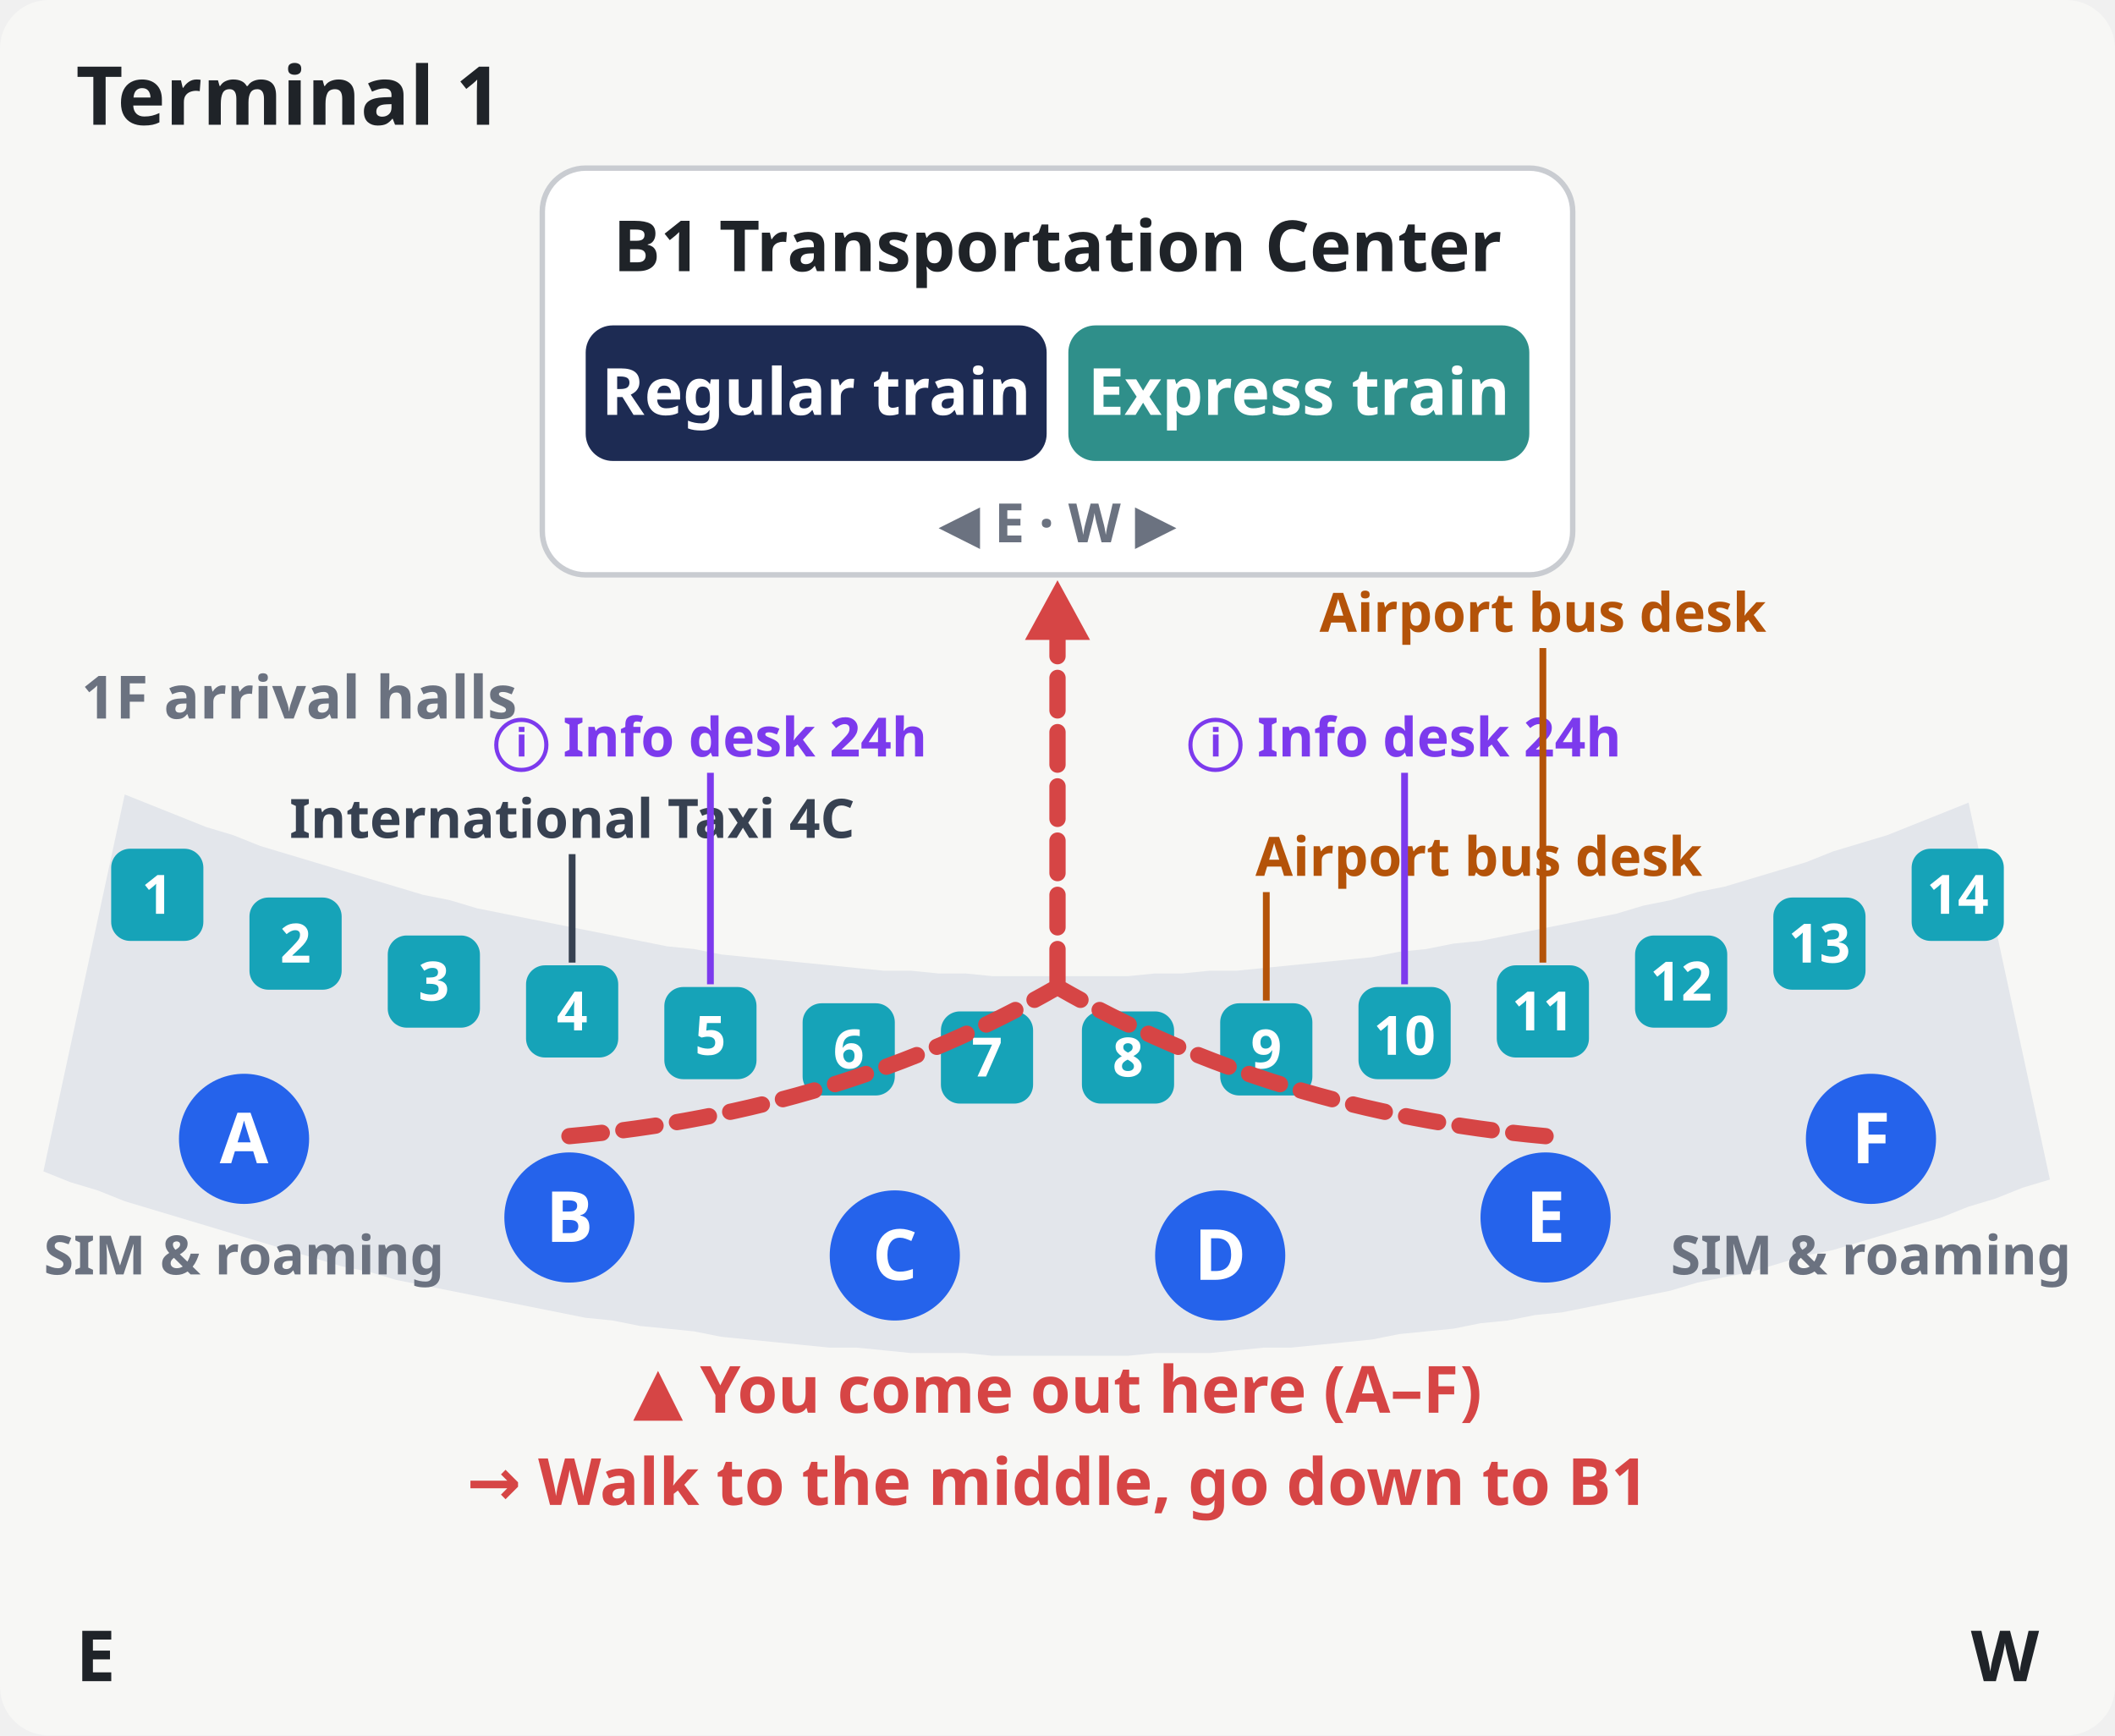
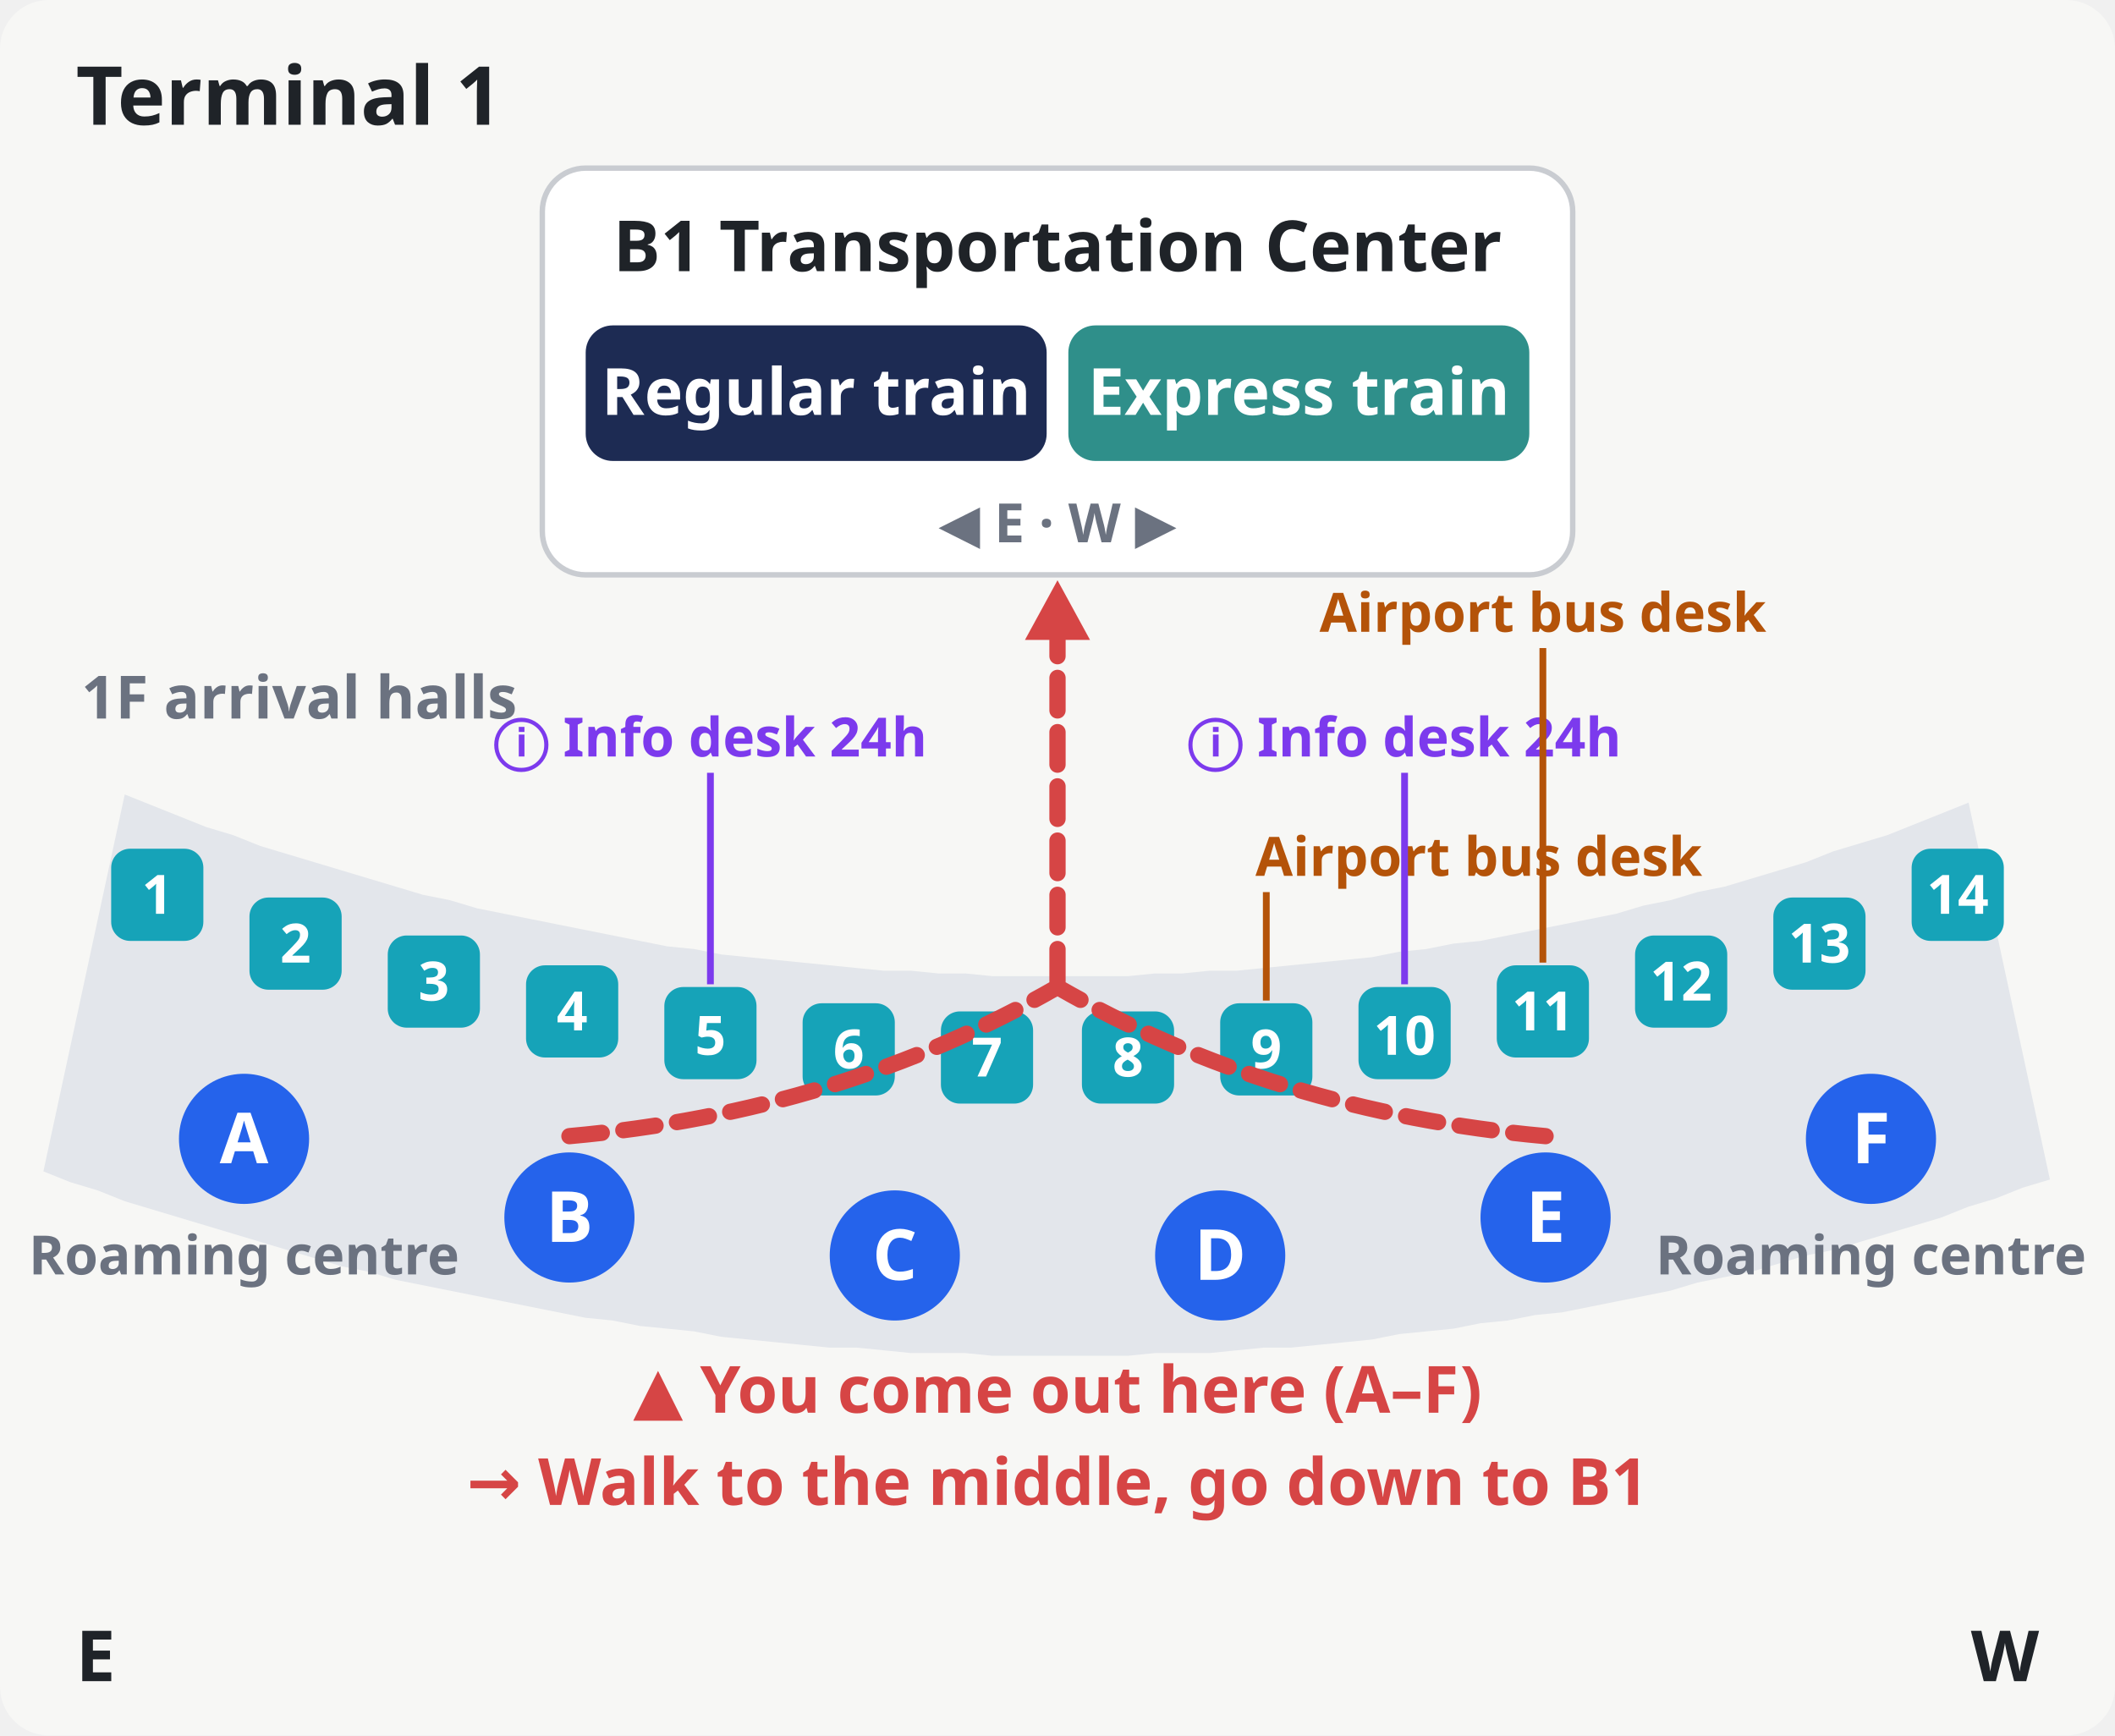
<svg xmlns="http://www.w3.org/2000/svg" viewBox="0 0 780 640" role="img" aria-label="Terminal 1: 1F arrival halls → B1 Transportation Center">
  <rect width="780" height="640" rx="18" fill="#f7f7f5" />
  <text x="28" y="46" font-size="30" font-weight="700" fill="#1f2328" text-anchor="start" font-family="Pretendard,Noto Sans KR,Noto Sans JP,Noto Sans TC,system-ui,sans-serif">Terminal 1</text>
  <rect x="200" y="62" width="380" height="150" rx="16" fill="#fff" stroke="#c9ccd1" stroke-width="2" />
  <text x="390" y="100" font-size="26" font-weight="700" fill="#1f2328" text-anchor="middle" font-family="Pretendard,Noto Sans KR,Noto Sans JP,Noto Sans TC,system-ui,sans-serif">B1 Transportation Center</text>
  <rect x="216" y="120" width="170" height="50" rx="10" fill="#1d2b53" />
  <text x="301" y="153" font-size="24" font-weight="700" fill="#fff" text-anchor="middle" font-family="Pretendard,Noto Sans KR,Noto Sans JP,Noto Sans TC,system-ui,sans-serif">Regular train</text>
  <rect x="394" y="120" width="170" height="50" rx="10" fill="#2f8f8a" />
  <text x="479" y="153" font-size="24" font-weight="700" fill="#fff" text-anchor="middle" font-family="Pretendard,Noto Sans KR,Noto Sans JP,Noto Sans TC,system-ui,sans-serif">Express train</text>
  <text x="390" y="200" font-size="20" font-weight="600" fill="#6b7280" text-anchor="middle" font-family="Pretendard,Noto Sans KR,Noto Sans JP,Noto Sans TC,system-ui,sans-serif">◀ E  ·  W ▶</text>
  <path d="M16,432 L26,436 L36,439 L46,443 L56,446 L66,449 L76,452 L86,455 L96,458 L106,461 L116,464 L126,467 L136,469 L146,472 L156,474 L166,476 L176,478 L186,480 L196,482 L206,484 L216,486 L226,487 L236,489 L246,490 L256,491 L266,493 L276,494 L286,495 L296,496 L306,497 L316,497 L326,498 L336,499 L346,499 L356,499 L366,500 L376,500 L386,500 L396,500 L406,500 L416,500 L426,499 L436,499 L446,499 L456,498 L466,497 L476,497 L486,496 L496,495 L506,494 L516,492 L526,491 L536,490 L546,488 L556,487 L566,485 L576,484 L586,482 L596,480 L606,478 L616,476 L626,473 L636,471 L646,469 L656,466 L666,463 L676,461 L686,458 L696,455 L706,452 L716,449 L726,445 L736,442 L746,438 L756,435 L726,296 L716,300 L706,304 L696,308 L686,311 L676,314 L666,318 L656,321 L646,324 L636,327 L626,329 L616,332 L606,334 L596,337 L586,339 L576,341 L566,343 L556,345 L546,347 L536,348 L526,350 L516,351 L506,353 L496,354 L486,355 L476,356 L466,357 L456,358 L446,358 L436,359 L426,359 L416,360 L406,360 L396,360 L386,360 L376,360 L366,360 L356,359 L346,359 L336,358 L326,358 L316,357 L306,356 L296,355 L286,354 L276,353 L266,352 L256,350 L246,349 L236,347 L226,345 L216,343 L206,341 L196,339 L186,337 L176,335 L166,332 L156,330 L146,327 L136,324 L126,321 L116,318 L106,315 L96,312 L86,308 L76,305 L66,301 L56,297 L46,293Z" fill="#e3e6eb" />
  <text x="30" y="265" font-size="22" font-weight="700" fill="#6b7280" text-anchor="start" font-family="Pretendard,Noto Sans KR,Noto Sans JP,Noto Sans TC,system-ui,sans-serif">1F arrival halls</text>
  <rect x="41" y="313" width="34" height="34" rx="7" fill="#16a3b8" />
  <text x="58" y="337" font-size="20" font-weight="700" fill="#fff" text-anchor="middle" font-family="Pretendard,Noto Sans KR,Noto Sans JP,Noto Sans TC,system-ui,sans-serif">1</text>
  <rect x="92" y="331" width="34" height="34" rx="7" fill="#16a3b8" />
  <text x="109" y="355" font-size="20" font-weight="700" fill="#fff" text-anchor="middle" font-family="Pretendard,Noto Sans KR,Noto Sans JP,Noto Sans TC,system-ui,sans-serif">2</text>
  <rect x="143" y="345" width="34" height="34" rx="7" fill="#16a3b8" />
  <text x="160" y="369" font-size="20" font-weight="700" fill="#fff" text-anchor="middle" font-family="Pretendard,Noto Sans KR,Noto Sans JP,Noto Sans TC,system-ui,sans-serif">3</text>
  <rect x="194" y="356" width="34" height="34" rx="7" fill="#16a3b8" />
  <text x="211" y="380" font-size="20" font-weight="700" fill="#fff" text-anchor="middle" font-family="Pretendard,Noto Sans KR,Noto Sans JP,Noto Sans TC,system-ui,sans-serif">4</text>
  <rect x="245" y="364" width="34" height="34" rx="7" fill="#16a3b8" />
  <text x="262" y="389" font-size="20" font-weight="700" fill="#fff" text-anchor="middle" font-family="Pretendard,Noto Sans KR,Noto Sans JP,Noto Sans TC,system-ui,sans-serif">5</text>
  <rect x="296" y="370" width="34" height="34" rx="7" fill="#16a3b8" />
  <text x="313" y="394" font-size="20" font-weight="700" fill="#fff" text-anchor="middle" font-family="Pretendard,Noto Sans KR,Noto Sans JP,Noto Sans TC,system-ui,sans-serif">6</text>
  <rect x="347" y="373" width="34" height="34" rx="7" fill="#16a3b8" />
  <text x="364" y="397" font-size="20" font-weight="700" fill="#fff" text-anchor="middle" font-family="Pretendard,Noto Sans KR,Noto Sans JP,Noto Sans TC,system-ui,sans-serif">7</text>
  <rect x="399" y="373" width="34" height="34" rx="7" fill="#16a3b8" />
  <text x="416" y="397" font-size="20" font-weight="700" fill="#fff" text-anchor="middle" font-family="Pretendard,Noto Sans KR,Noto Sans JP,Noto Sans TC,system-ui,sans-serif">8</text>
  <rect x="450" y="370" width="34" height="34" rx="7" fill="#16a3b8" />
  <text x="467" y="394" font-size="20" font-weight="700" fill="#fff" text-anchor="middle" font-family="Pretendard,Noto Sans KR,Noto Sans JP,Noto Sans TC,system-ui,sans-serif">9</text>
  <rect x="501" y="364" width="34" height="34" rx="7" fill="#16a3b8" />
  <text x="518" y="389" font-size="20" font-weight="700" fill="#fff" text-anchor="middle" font-family="Pretendard,Noto Sans KR,Noto Sans JP,Noto Sans TC,system-ui,sans-serif">10</text>
  <rect x="552" y="356" width="34" height="34" rx="7" fill="#16a3b8" />
  <text x="569" y="380" font-size="20" font-weight="700" fill="#fff" text-anchor="middle" font-family="Pretendard,Noto Sans KR,Noto Sans JP,Noto Sans TC,system-ui,sans-serif">11</text>
  <rect x="603" y="345" width="34" height="34" rx="7" fill="#16a3b8" />
  <text x="620" y="369" font-size="20" font-weight="700" fill="#fff" text-anchor="middle" font-family="Pretendard,Noto Sans KR,Noto Sans JP,Noto Sans TC,system-ui,sans-serif">12</text>
  <rect x="654" y="331" width="34" height="34" rx="7" fill="#16a3b8" />
  <text x="671" y="355" font-size="20" font-weight="700" fill="#fff" text-anchor="middle" font-family="Pretendard,Noto Sans KR,Noto Sans JP,Noto Sans TC,system-ui,sans-serif">13</text>
  <rect x="705" y="313" width="34" height="34" rx="7" fill="#16a3b8" />
  <text x="722" y="337" font-size="20" font-weight="700" fill="#fff" text-anchor="middle" font-family="Pretendard,Noto Sans KR,Noto Sans JP,Noto Sans TC,system-ui,sans-serif">14</text>
  <circle cx="90" cy="420" r="24" fill="#2563eb" />
  <text x="90" y="429" font-size="26" font-weight="700" fill="#fff" text-anchor="middle" font-family="Pretendard,Noto Sans KR,Noto Sans JP,Noto Sans TC,system-ui,sans-serif">A</text>
  <circle cx="210" cy="449" r="24" fill="#2563eb" />
  <text x="210" y="458" font-size="26" font-weight="700" fill="#fff" text-anchor="middle" font-family="Pretendard,Noto Sans KR,Noto Sans JP,Noto Sans TC,system-ui,sans-serif">B</text>
  <circle cx="330" cy="463" r="24" fill="#2563eb" />
  <text x="330" y="472" font-size="26" font-weight="700" fill="#fff" text-anchor="middle" font-family="Pretendard,Noto Sans KR,Noto Sans JP,Noto Sans TC,system-ui,sans-serif">C</text>
  <circle cx="450" cy="463" r="24" fill="#2563eb" />
  <text x="450" y="472" font-size="26" font-weight="700" fill="#fff" text-anchor="middle" font-family="Pretendard,Noto Sans KR,Noto Sans JP,Noto Sans TC,system-ui,sans-serif">D</text>
  <circle cx="570" cy="449" r="24" fill="#2563eb" />
  <text x="570" y="458" font-size="26" font-weight="700" fill="#fff" text-anchor="middle" font-family="Pretendard,Noto Sans KR,Noto Sans JP,Noto Sans TC,system-ui,sans-serif">E</text>
  <circle cx="690" cy="420" r="24" fill="#2563eb" />
  <text x="690" y="429" font-size="26" font-weight="700" fill="#fff" text-anchor="middle" font-family="Pretendard,Noto Sans KR,Noto Sans JP,Noto Sans TC,system-ui,sans-serif">F</text>
  <text x="28" y="620" font-size="26" font-weight="700" fill="#1f2328" text-anchor="start" font-family="Pretendard,Noto Sans KR,Noto Sans JP,Noto Sans TC,system-ui,sans-serif">E</text>
  <text x="752" y="620" font-size="26" font-weight="700" fill="#1f2328" text-anchor="end" font-family="Pretendard,Noto Sans KR,Noto Sans JP,Noto Sans TC,system-ui,sans-serif">W</text>
  <path d="M210,419 Q310,410 390,364 M570,419 Q470,410 390,364 M390,362 L390,226" fill="none" stroke="#d64545" stroke-width="6" stroke-dasharray="12 8" stroke-linecap="round" />
  <path d="M378,236 L390,214 L402,236Z" fill="#d64545" />
  <text x="390" y="521" font-size="24" font-weight="700" fill="#d64545" text-anchor="middle" font-family="Pretendard,Noto Sans KR,Noto Sans JP,Noto Sans TC,system-ui,sans-serif">▲ You come out here (A–F)</text>
  <text x="390" y="555" font-size="24" font-weight="700" fill="#d64545" text-anchor="middle" font-family="Pretendard,Noto Sans KR,Noto Sans JP,Noto Sans TC,system-ui,sans-serif">→ Walk to the middle, go down to B1</text>
-   <line x1="211" y1="355" x2="211" y2="315" stroke="#374151" stroke-width="2.5" />
-   <text x="211" y="309" font-size="20" font-weight="700" fill="#374151" text-anchor="middle" font-family="Pretendard,Noto Sans KR,Noto Sans JP,Noto Sans TC,system-ui,sans-serif">International Taxi 4C</text>
  <line x1="262" y1="363" x2="262" y2="285" stroke="#7c3aed" stroke-width="2.5" />
  <text x="262" y="279" font-size="20" font-weight="700" fill="#7c3aed" text-anchor="middle" font-family="Pretendard,Noto Sans KR,Noto Sans JP,Noto Sans TC,system-ui,sans-serif">ⓘ Info desk 24h</text>
  <line x1="467" y1="369" x2="467" y2="329" stroke="#b45309" stroke-width="2.5" />
  <text x="463" y="323" font-size="20" font-weight="700" fill="#b45309" text-anchor="start" font-family="Pretendard,Noto Sans KR,Noto Sans JP,Noto Sans TC,system-ui,sans-serif">Airport bus desk</text>
  <line x1="518" y1="363" x2="518" y2="285" stroke="#7c3aed" stroke-width="2.5" />
  <text x="518" y="279" font-size="20" font-weight="700" fill="#7c3aed" text-anchor="middle" font-family="Pretendard,Noto Sans KR,Noto Sans JP,Noto Sans TC,system-ui,sans-serif">ⓘ Info desk 24h</text>
  <line x1="569" y1="355" x2="569" y2="239" stroke="#b45309" stroke-width="2.5" />
  <text x="569" y="233" font-size="20" font-weight="700" fill="#b45309" text-anchor="middle" font-family="Pretendard,Noto Sans KR,Noto Sans JP,Noto Sans TC,system-ui,sans-serif">Airport bus desk</text>
-   <text x="90" y="470" font-size="20" font-weight="700" fill="#6b7280" text-anchor="middle" font-family="Pretendard,Noto Sans KR,Noto Sans JP,Noto Sans TC,system-ui,sans-serif">SIM &amp; roaming</text>
-   <text x="690" y="470" font-size="20" font-weight="700" fill="#6b7280" text-anchor="middle" font-family="Pretendard,Noto Sans KR,Noto Sans JP,Noto Sans TC,system-ui,sans-serif">SIM &amp; roaming</text>
+   <text x="90" y="470" font-size="20" font-weight="700" fill="#6b7280" text-anchor="middle" font-family="Pretendard,Noto Sans KR,Noto Sans JP,Noto Sans TC,system-ui,sans-serif">Roaming centre</text>
+   <text x="690" y="470" font-size="20" font-weight="700" fill="#6b7280" text-anchor="middle" font-family="Pretendard,Noto Sans KR,Noto Sans JP,Noto Sans TC,system-ui,sans-serif">Roaming centre</text>
</svg>
